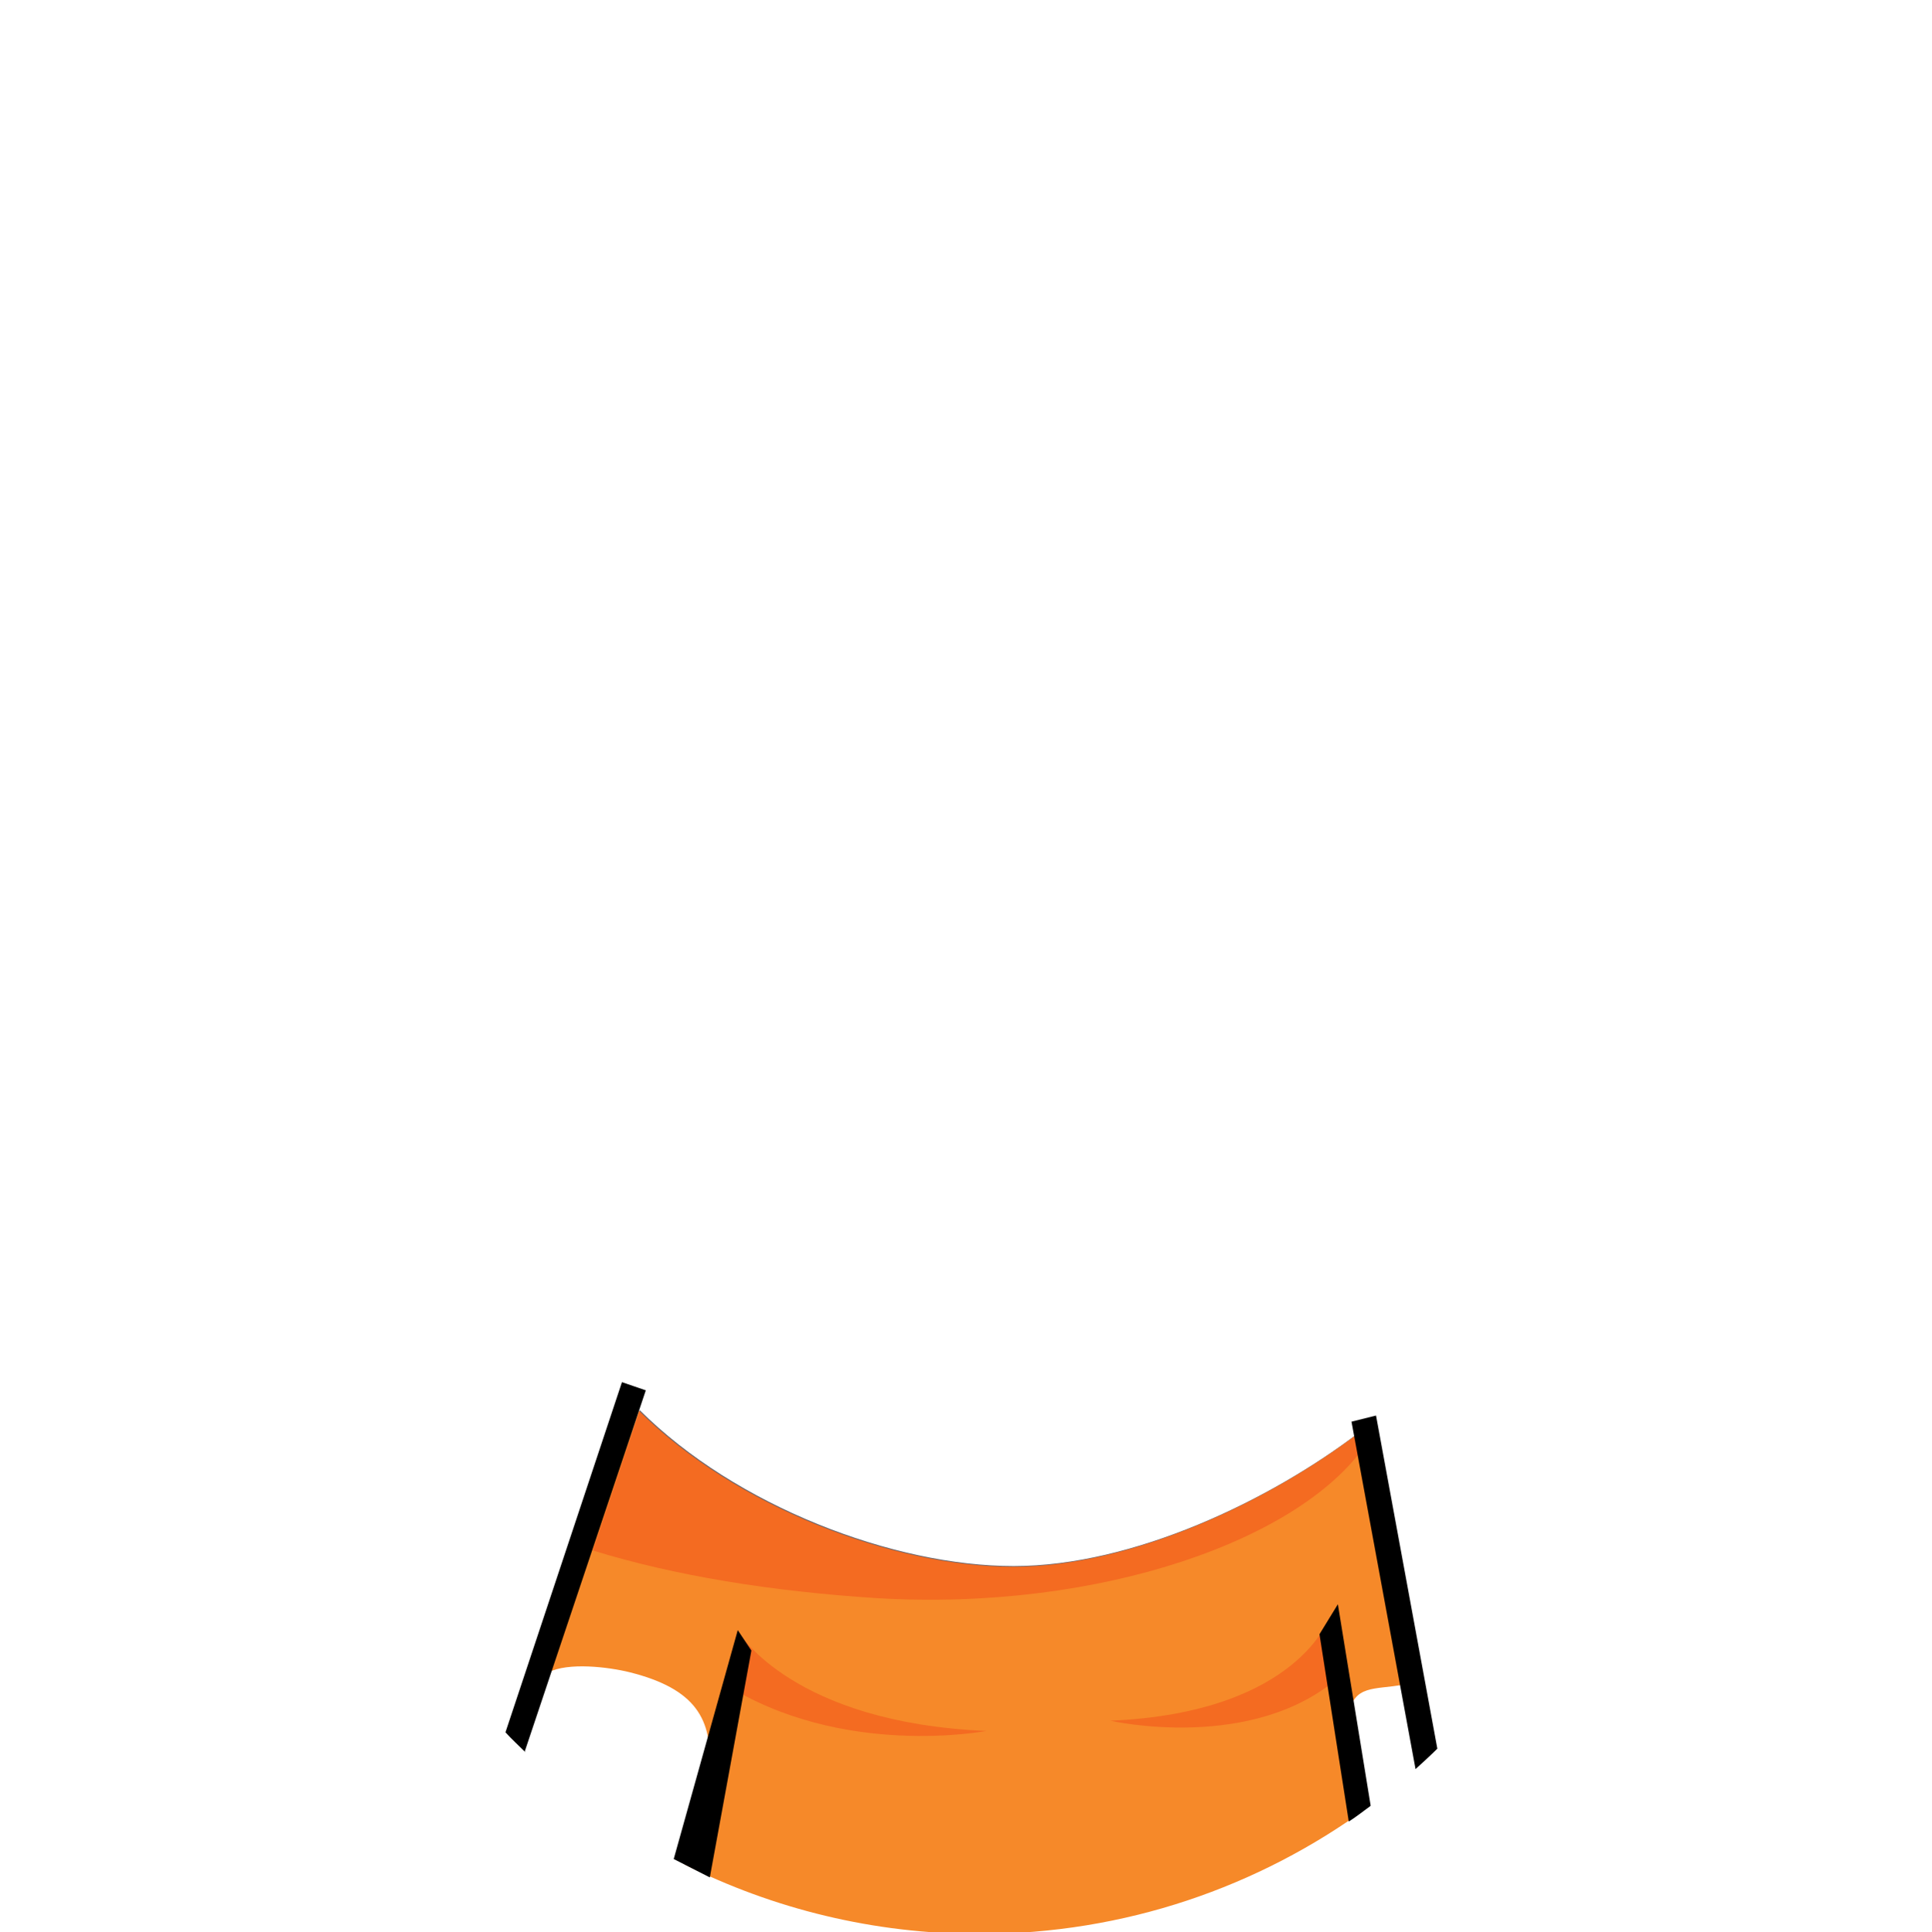
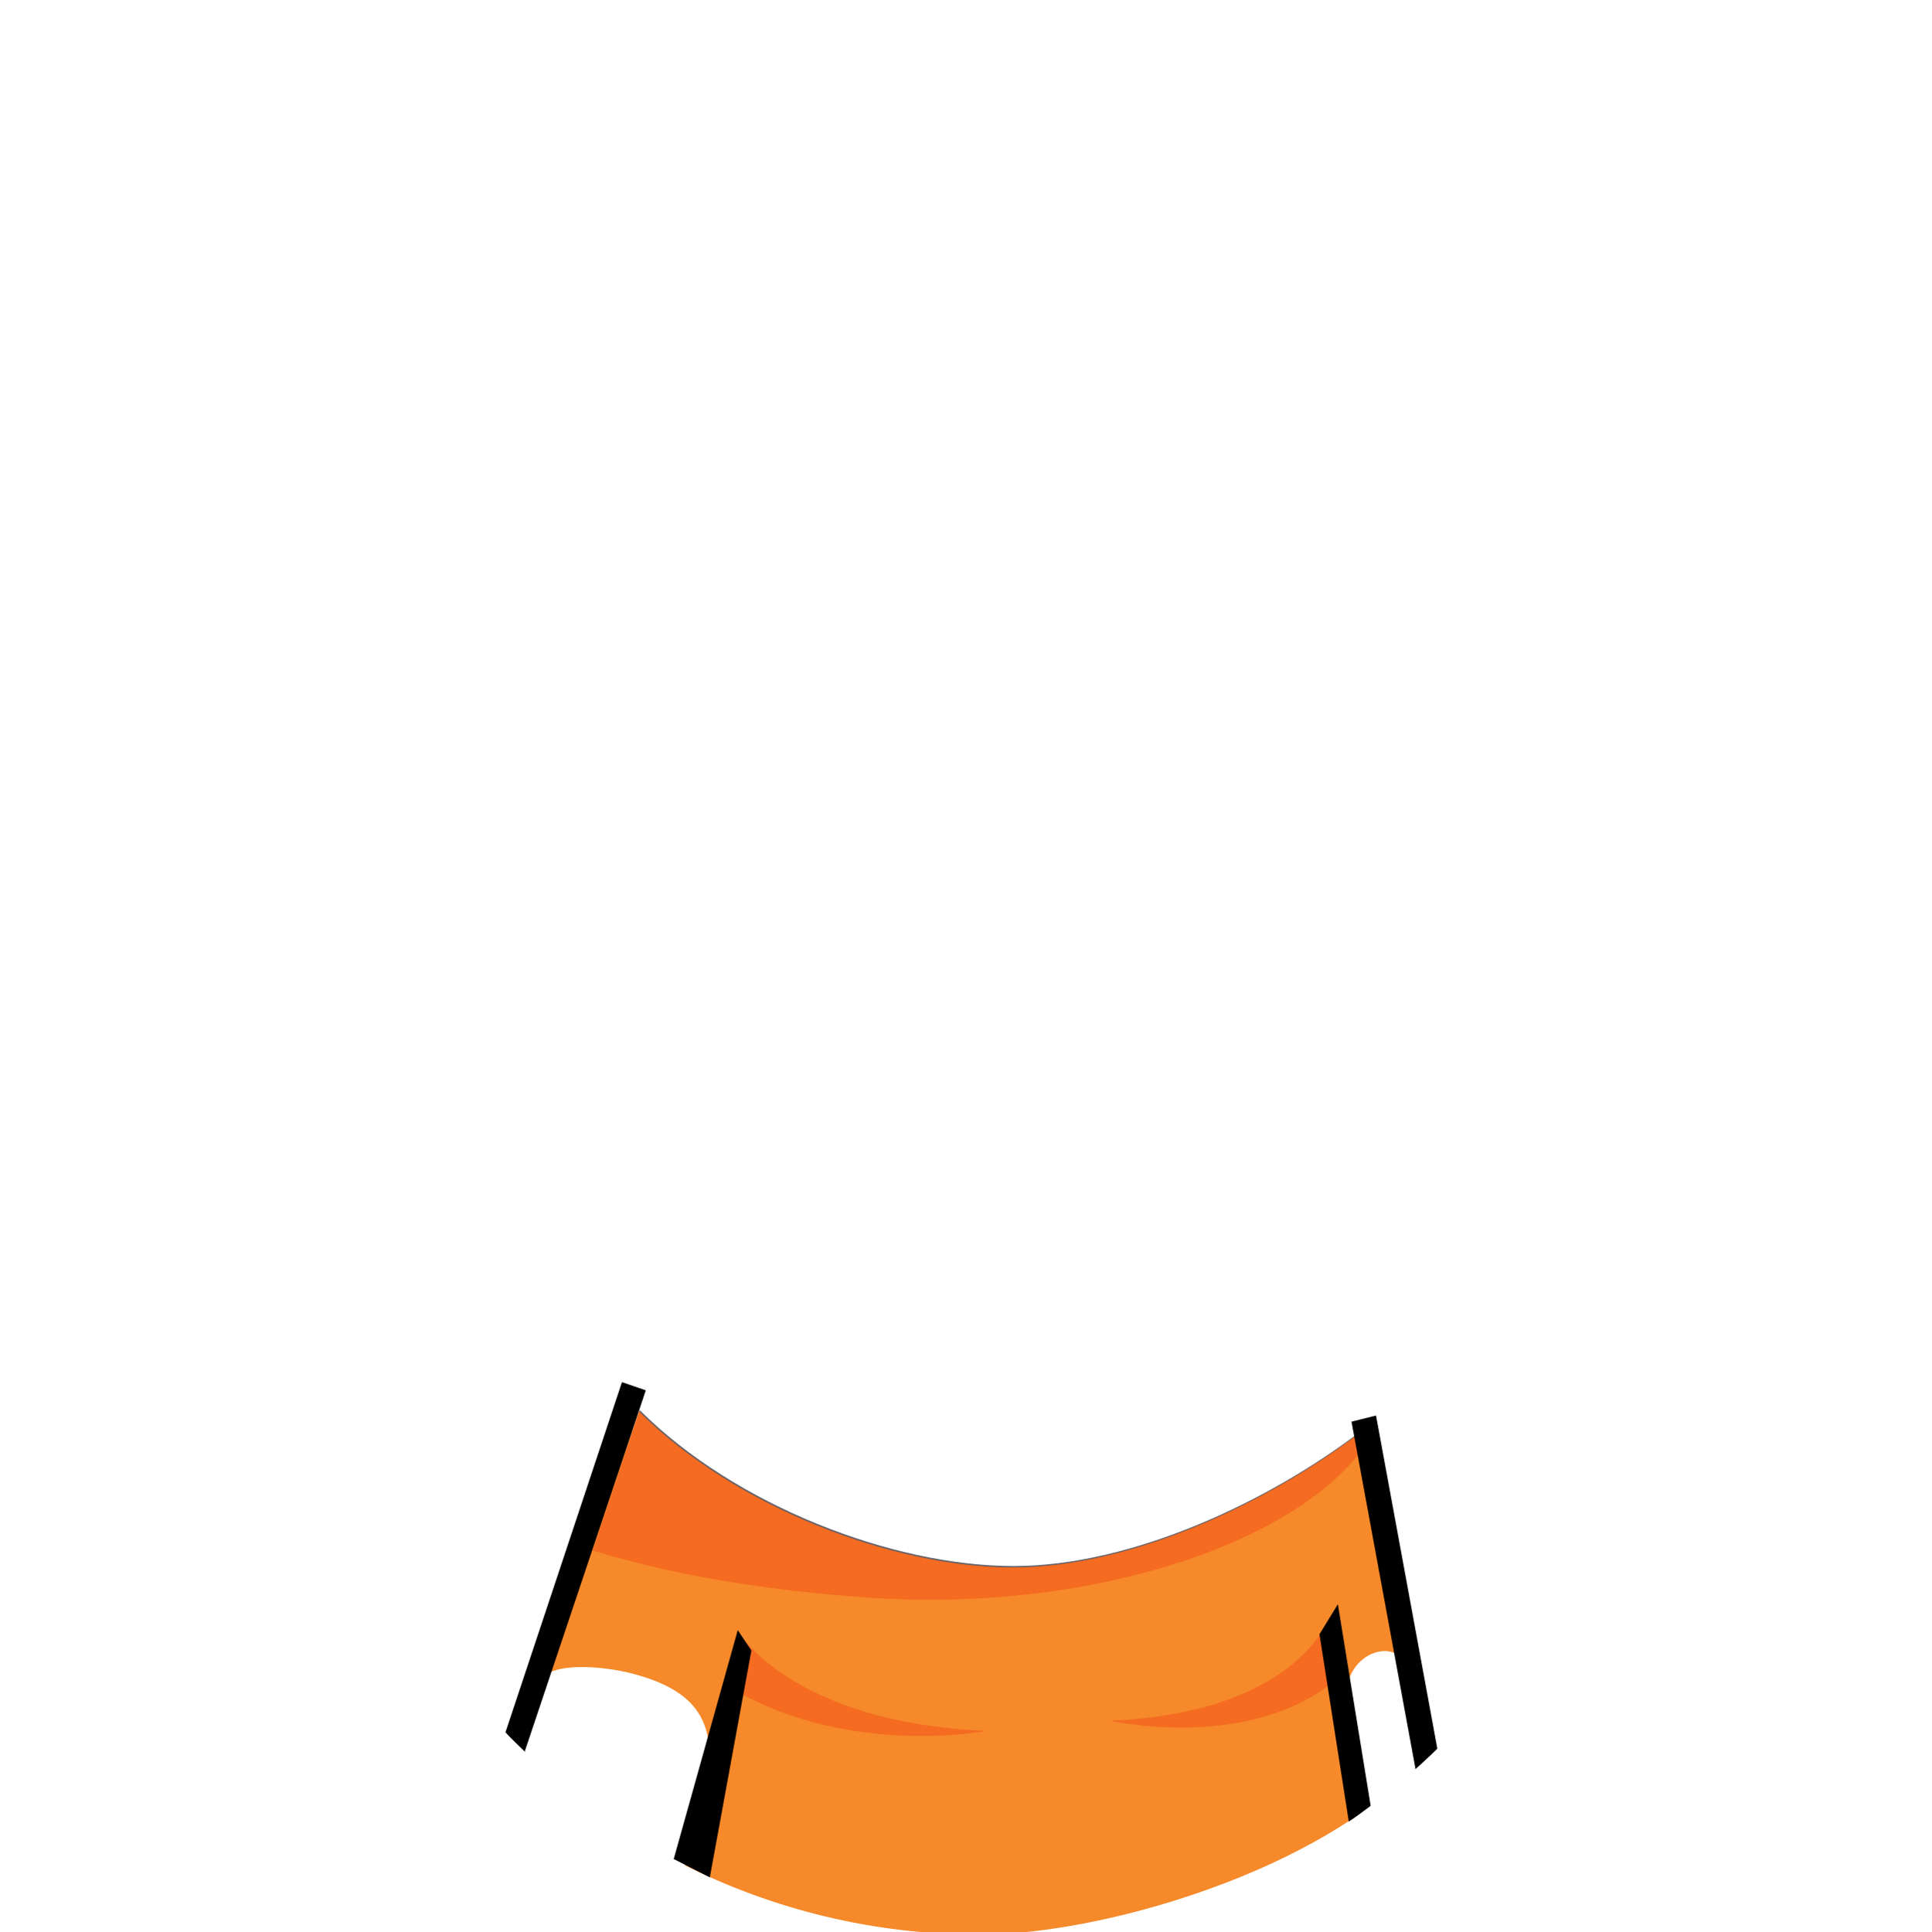
- <svg xmlns="http://www.w3.org/2000/svg" version="1.1" viewBox="0 0 283.5 283.5">
+ <svg xmlns="http://www.w3.org/2000/svg" id="shirt" version="1.1" viewBox="0 0 283.5 283.5">
  <defs>
    <style>
      .st0 {
        fill: #f68929;
      }

      .st1, .st2, .st3, .st4 {
        isolation: isolate;
      }

      .st1, .st4, .st5 {
        display: none;
      }

      .st6 {
        fill: #f68926;
      }

      .st2, .st4 {
        fill: #635f66;
        mix-blend-mode: overlay;
      }
    </style>
  </defs>
  <g class="st3">
    <g id="Layer_1" class="st5">
      <g class="st1">
        <g id="_2_skin" class="st5">
          <g id="Skin" class="st5">
-             <path id="EdgeBg" class="st5" d="M226,168.8l-15.9-2.5c-.4-3-1.2-8.2-2.6-15-1.2-5.9-7.6-36.1-18-51.5,0,0-16.7-25.4-47.8-33.1-13.5-1.1-46.8-.5-69.6,28.2-29.1,36.8,3.7,91.8,14,105.4l.8,1h0c.8.9,1.6,1.8,2.4,2.7h0c0,0-16.3,49-16.3,49,17.7,18.9,42.8,30.7,70.7,30.7s51-10.8,68.5-28.3l-8.6-46.5c11-10.6,18.6-24,22.1-38.8l.3-1.5h0Z" />
+             <path id="EdgeBg" class="st5" d="M226,168.8l-15.9-2.5c-.4-3-1.2-8.2-2.6-15-1.2-5.9-7.6-36.1-18-51.5,0,0-16.7-25.4-47.8-33.1-13.5-1.1-46.8-.5-69.6,28.2-29.1,36.8,3.7,91.8,14,105.4l.8,1h0c.8.9,1.6,1.8,2.4,2.7h0l-16.3,49c17.7,18.9,42.8,30.7,70.7,30.7s51-10.8,68.5-28.3l-8.6-46.5c11-10.6,18.6-24,22.1-38.8l.3-1.5h0v.2Z" />
            <g id="SkinColor" class="st5">
              <g id="___Heads" class="st5">
-                 <path id="_0_head" class="st6" d="M150.5,178.5c-.9.3-4.6,4-5.5,4.3,3-1.1,2,1.4,3.5,0,7.8-2.2-2.9-.5,8-1.3,3.6-1.9,23.9-4.4,27.6-5.1,5.1-.9,7.4-2.8,10-1.5-.1-.7,7.5-.8,8-1.3-4.9,7.1,3.7-.9,3.7-.9,0,0,.3-.3.3-.3.3-.3,0,1,.7,1s-1.7-7.1-1.6-7.1c-.4-2.9-1.2-7.8-2.4-14-1.8-9-3.7-20.8-7.2-30.8-.7-5-3.2-11.3-7.4-17.7-49.3-75.9-108.3-17.3-115.8-4.5-.7,1.9-1.8,3.6-3.1,5.1-.1.1-.4.6-.8,1-.3.4-.7.9-.8,1.1-.7,1.1-1.3,2.2-1.9,3.3,0,0,0,.2,0,.3-.3,1-.7,1.8-1.2,2.7.5,1.5.9,3.1.9,5,0,10-.9,19.8-1.4,29.8-.5,8.9,3.5,14.2,8.7,21,.8,1,1.3,2.1,1.6,3.3,2,.1,3.4,1.2,4.1,2.7h.1c1.4-.4-3.4-.8,12,23.8,13.4,16.9,36.2,27.7,59.2,27.7,32.8,0,61.3-23,70.5-53.2-35-5.3-53.8.9-69.7,5.5h0Z" />
+                 <path id="_0_head" class="st6" d="M150.5,178.5c-.9.3-4.6,4-5.5,4.3,3-1.1,2,1.4,3.5,0,7.8-2.2-2.9-.5,8-1.3,3.6-1.9,23.9-4.4,27.6-5.1,5.1-.9,7.4-2.8,10-1.5-.1-.7,7.5-.8,8-1.3-4.9,7.1,3.7-.9,3.7-.9l.3-.3c.3-.3,0,1,.7,1s-1.7-7.1-1.6-7.1c-.4-2.9-1.2-7.8-2.4-14-1.8-9-3.7-20.8-7.2-30.8-.7-5-3.2-11.3-7.4-17.7-49.3-75.9-108.3-17.3-115.8-4.5-.7,1.9-1.8,3.6-3.1,5.1,0,0-.4.6-.8,1-.3.4-.7.9-.8,1.1-.7,1.1-1.3,2.2-1.9,3.3v.3c-.3,1-.7,1.8-1.2,2.7.5,1.5.9,3.1.9,5,0,10-.9,19.8-1.4,29.8-.5,8.9,3.5,14.2,8.7,21,.8,1,1.3,2.1,1.6,3.3,2,.1,3.4,1.2,4.1,2.7h0c1.4-.4-3.4-.8,12,23.8,13.4,16.9,36.2,27.7,59.2,27.7,32.8,0,61.3-23,70.5-53.2-35-5.3-53.8.9-69.7,5.5h-.1Z" />
              </g>
            </g>
            <g id="Shading" class="st5">
-               <path id="HeadBackShading" class="st4" d="M158.5,222.7c-21,0-39.6-8.8-54.8-22.7-8.8-8.1-14.7-18.5-18.3-29.8-10.3-13.4-15-30.5-15.8-47.2-.1-3.5,0-6.9.5-10.2l-.2-.2s-27.4,45.5,27.4,93.2c31.4,27.3,64.7,22.9,85.9,15.4-.7-.6-1.5-1.3-2.2-1.9-7.3,2.3-14.9,3.5-22.4,3.5h0Z" />
+               <path id="HeadBackShading" class="st4" d="M158.5,222.7c-21,0-39.6-8.8-54.8-22.7-8.8-8.1-14.7-18.5-18.3-29.8-10.3-13.4-15-30.5-15.8-47.2,0-3.5,0-6.9.5-10.2l-.2-.2s-27.4,45.5,27.4,93.2c31.4,27.3,64.7,22.9,85.9,15.4-.7-.6-1.5-1.3-2.2-1.9-7.3,2.3-14.9,3.5-22.4,3.5h-.1Z" />
            </g>
            <g id="EdgeFixes" class="st5">
              <path class="st5" d="M220.6,169.3c-7.8,32.5-37,56.8-71.9,56.8s-45-11.4-58.6-28.9c-.9.9-2.3,3.1-3.4,3.7,14.2,18.5,36.8,30,61.8,29.9,39-.2,69.7-25.1,75.8-60.9l-3.7-.6h0Z" />
-               <path class="st5" d="M130.2,64.2c-38.8,0-70.2,31.9-70.2,71.2s4.6,28.8,11,39.5c3.3,1.3,4.5.9,6.6,1.2,0,0,0-.1,0-.2-.3-.8-.4-1.6-.3-2.4-7.5-10.7-11.5-23.9-11.5-38,0-36,28.8-65.3,64.4-65.3s49.7,16.6,59.4,40.2c1.6-.8,2.5-1.1,4.7-1.1-10.4-26.2-34.6-45-64.1-45h0Z" />
+               <path class="st5" d="M130.2,64.2c-38.8,0-70.2,31.9-70.2,71.2s4.6,28.8,11,39.5c3.3,1.3,4.5.9,6.6,1.2v-.2c-.3-.8-.4-1.6-.3-2.4-7.5-10.7-11.5-23.9-11.5-38,0-36,28.8-65.3,64.4-65.3s49.7,16.6,59.4,40.2c1.6-.8,2.5-1.1,4.7-1.1-10.4-26.2-34.6-45-64.1-45h0Z" />
              <path class="st5" d="M73.2,167s8.5,19.6,19.9,33.7l-4.9,1.2s-16.8-29.3-18.2-33.5l3.2-1.4h0Z" />
-               <path class="st5" d="M205.1,166.7c1.3,0,2.6.2,3.9.3-.5-3.1-1.2-7.9-2.4-14-1-5.1-8.6-42.2-20.9-56.2-.8.9-1.6.3-2.7,1,7.5,10.4,16.4,37.8,19.9,55.9,1.1,5.4,1.8,9.8,2.3,12.9h0Z" />
+               <path class="st5" d="M205.1,166.7c1.3,0,2.6.2,3.9.3-.5-3.1-1.2-7.9-2.4-14-1-5.1-8.6-42.2-20.9-56.2-.8.9-1.6.3-2.7,1,7.5,10.4,16.4,37.8,19.9,55.9,1.1,5.4,1.8,9.8,2.3,12.9h-.1Z" />
            </g>
          </g>
          <g id="Nose" class="st5">
            <path d="M163.5,149.5s-14.2,4-5.4,9,5.4-9,5.4-9Z" />
            <path d="M168.3,148.6s13.5-.8,7.3,6.1-7.3-6.1-7.3-6.1Z" />
          </g>
        </g>
      </g>
    </g>
    <g id="Shirt">
-       <path id="TShirtColor" class="st0" d="M198.8,257.2c-.8-1.7-1-3.6-.8-5.3.6-4.7,3.9-3.8,8-4.6l-6.6-36.9c-13,9.9-33.1,19.6-50.7,19.6s-40.8-8.8-54.9-22.9l-13.3,38.4c2.9-1.5,8.8-.8,12,0,9.5,2.4,12.2,6.8,11.6,14.3-.1,1.5-1.9,7.6-2.4,8.8,0,.2,0,.4,0,.5-.1,1.7-.6,3.2-1.2,4.6,13,6.5,27.7,10.2,43.3,10.2h0c21.3,0,41-6.9,57-18.6-1.3-1.7-1.7-6-1.9-8.1Z" />
-       <path id="RightChestShading" class="st2" d="M108.5,239.7s7.9,13.2,36.3,14.4c0,0-21.2,4.1-38.6-7,0,0,2.3-7.5,2.3-7.5Z" />
+       <path class="st0" d="M198,256.4c-.8-1.7-.3-6.1-.3-7.7,0-4.9,4.7-7.5,7.5-5.8l-5.8-32.4c-13,9.9-33.1,19.6-50.7,19.6s-40.8-8.8-54.9-22.9l-13.3,38.4c2.9-1.5,8.8-.8,12,0,9.5,2.4,12.2,6.8,11.6,14.3,0,1.5-1.9,7.6-2.4,8.8v.5c-.1,1.7-.6,3.2-1.2,4.6,13,6.5,27.7,10.2,43.3,10.2s41-6.9,57-18.6c-.8-1-1.2-2.9-1.5-4.7-.7-1.3-1.1-2.8-1.3-4.2Z" />
+       <path id="RightChestShading" class="st2" d="M108.5,239.7s7.9,13.2,36.3,14.4c0,0-21.2,4.1-38.6-7l2.3-7.5h0Z" />
      <path id="LeftChestShading" class="st2" d="M195.2,237.3s-4.5,14.1-32.2,15.3c0,0,21,4.8,33.8-6.6l-1.7-8.7h0Z" />
-       <path id="HeadUnderShading" class="st2" d="M200.7,211.5l-1.2-1.2c-13,9.9-33.1,19.6-50.7,19.6s-40.8-8.8-54.9-22.9l-6.9,20.6c12,3.7,26.1,6,41.6,7,33,2,62.9-8.7,72.2-23Z" />
-       <path d="M201.2,265l-4.8-29.5-2.7,4.4,4.3,27.5c1.1-.7,2.1-1.5,3.2-2.3Z" />
+       <path id="HeadUnderShading" class="st2" d="M200.7,211.5l-1.2-1.2c-13,9.9-33.1,19.6-50.7,19.6s-40.8-8.8-54.9-22.9l-6.9,20.6c12,3.7,26.1,6,41.6,7,33,2,62.9-8.7,72.2-23h-.1Z" />
+       <path d="M201.2,265l-4.8-29.5-2.7,4.4,4.3,27.5c1.1-.7,2.1-1.5,3.2-2.3h0Z" />
      <path d="M211,256.7l-9-48.9-3.6.9,9.4,51c1.1-1,2.2-2,3.2-3h0Z" />
      <polygon points="98.9 272.9 108.3 239.3 110.3 242.3 104.2 275.6 98.9 272.9" />
-       <path d="M77,257.2l17.8-53.1-3.5-1.2-17.1,51.4c.9,1,1.9,1.9,2.9,2.9h0Z" />
+       <path d="M77,257.2l17.8-53.1-3.5-1.2-17.1,51.4c.9,1,1.9,1.9,2.9,2.9h-.1Z" />
    </g>
  </g>
</svg>
